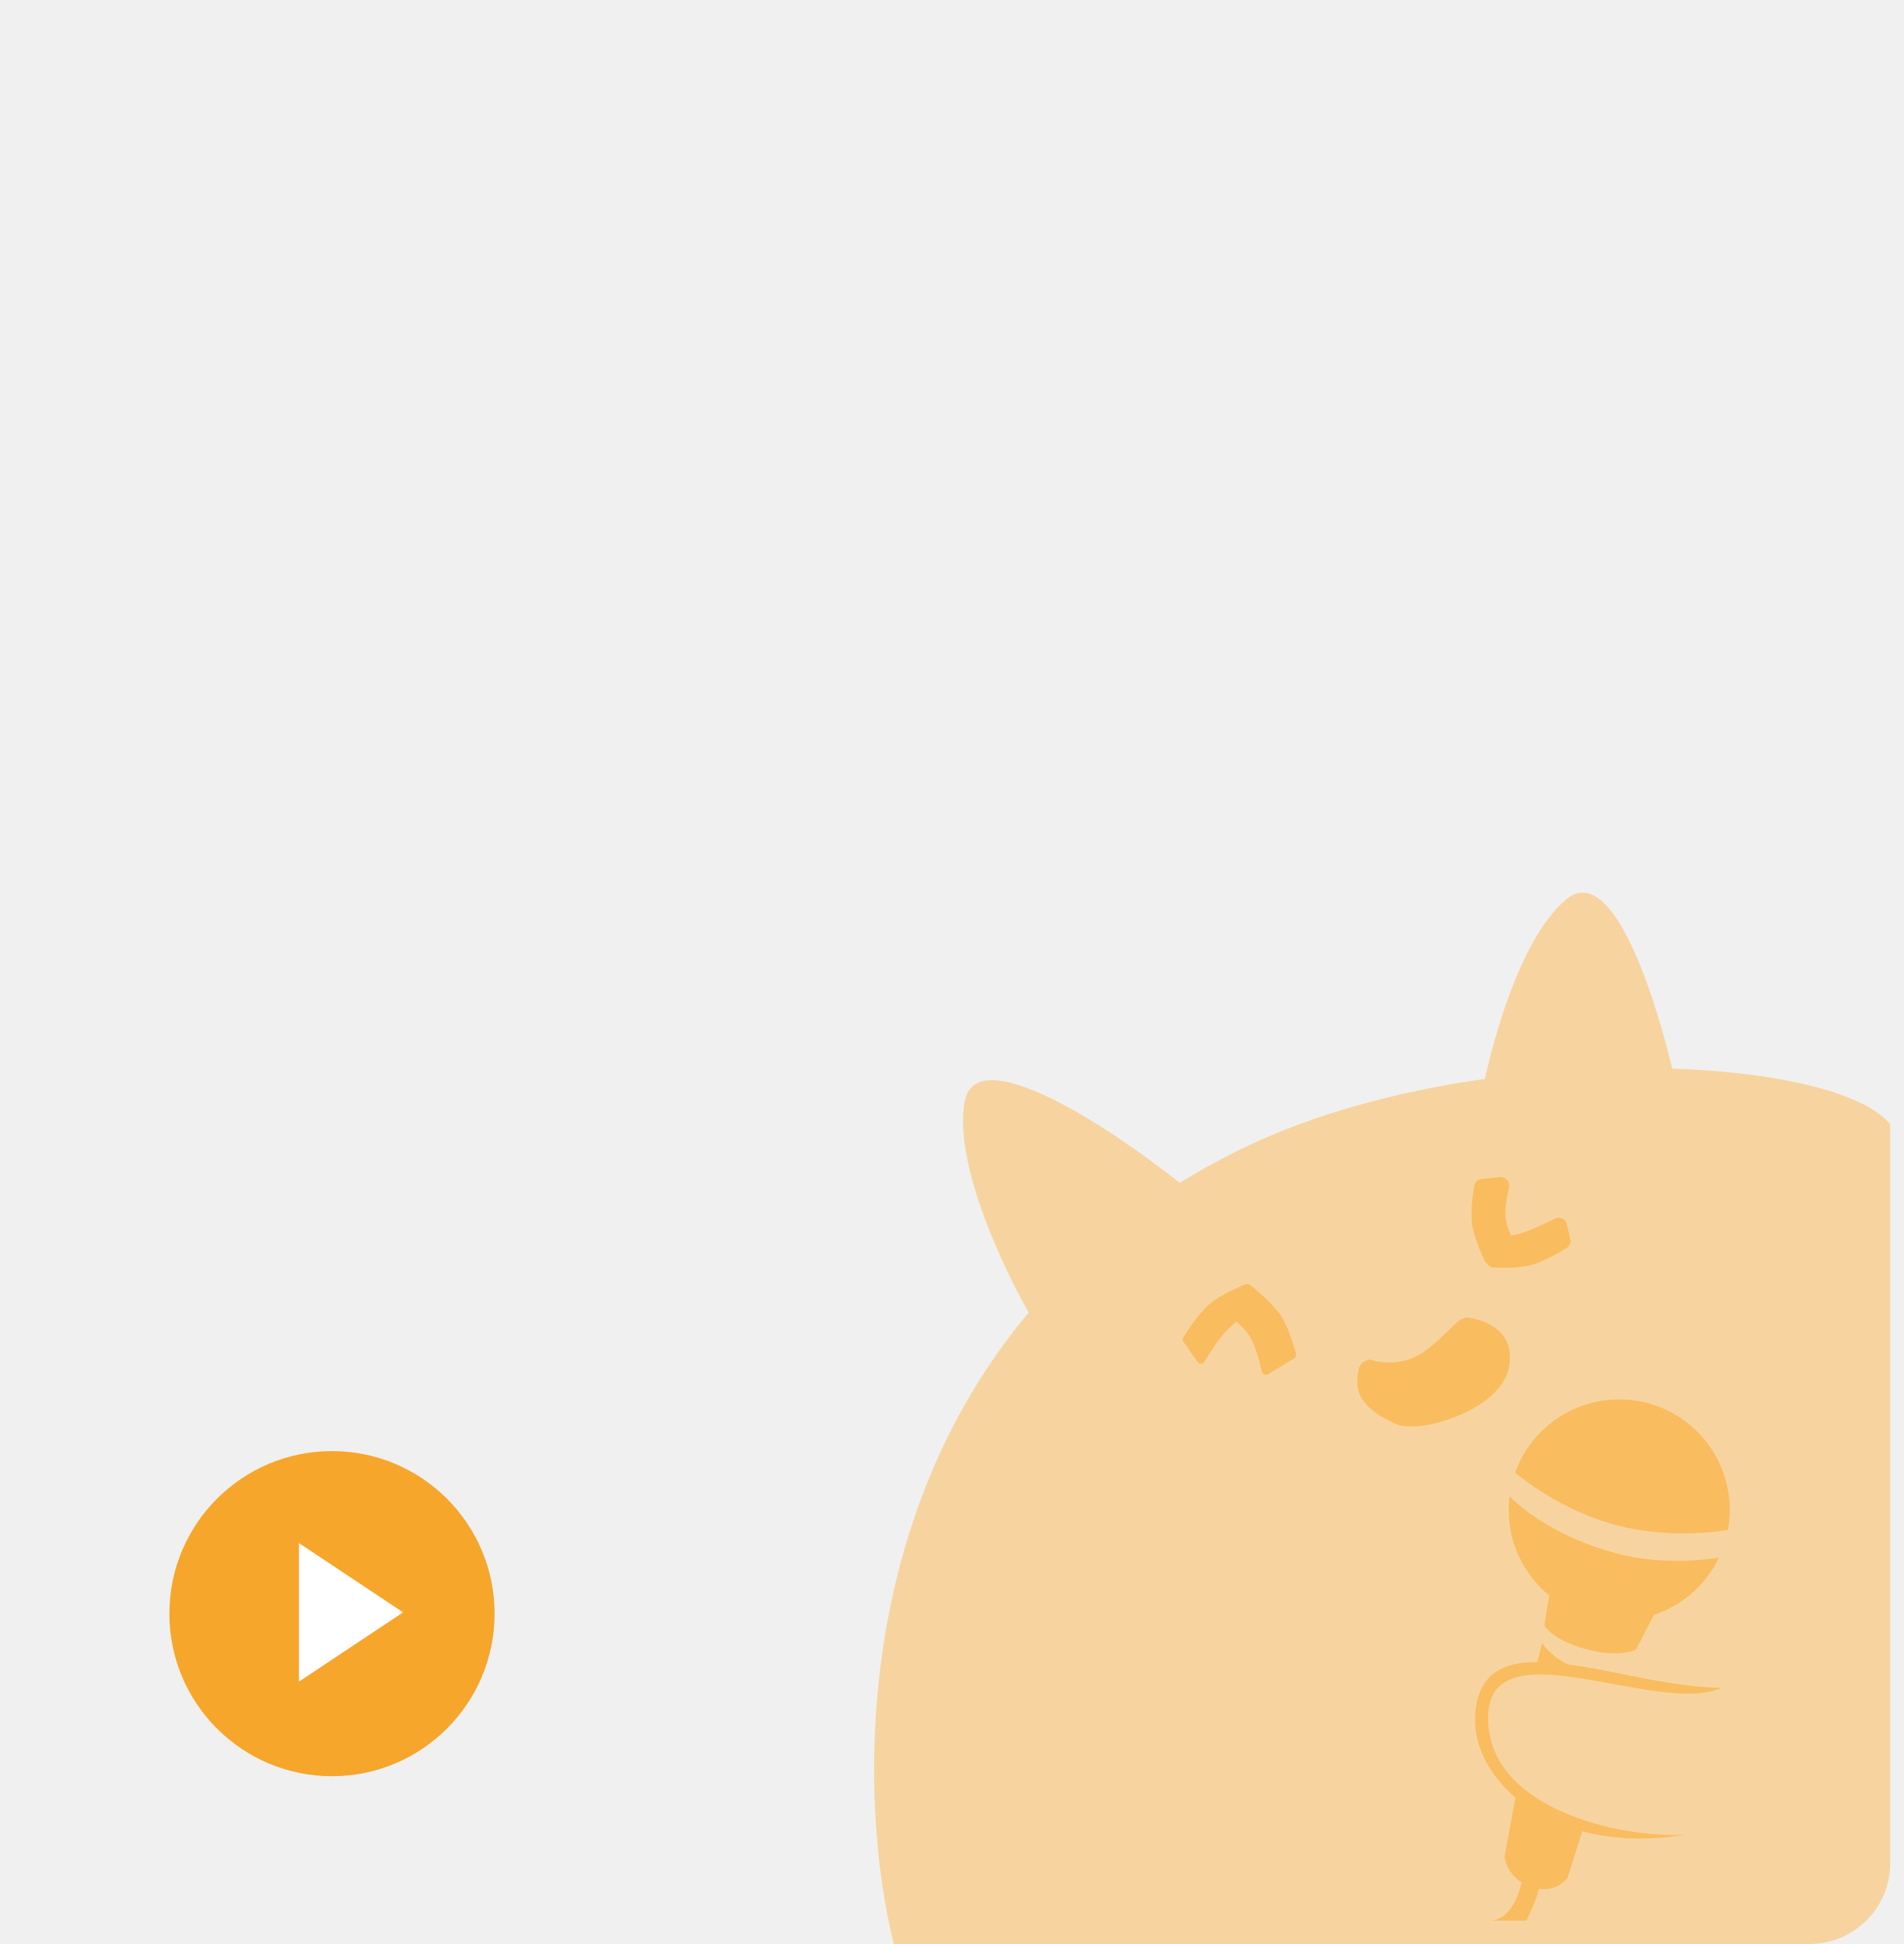
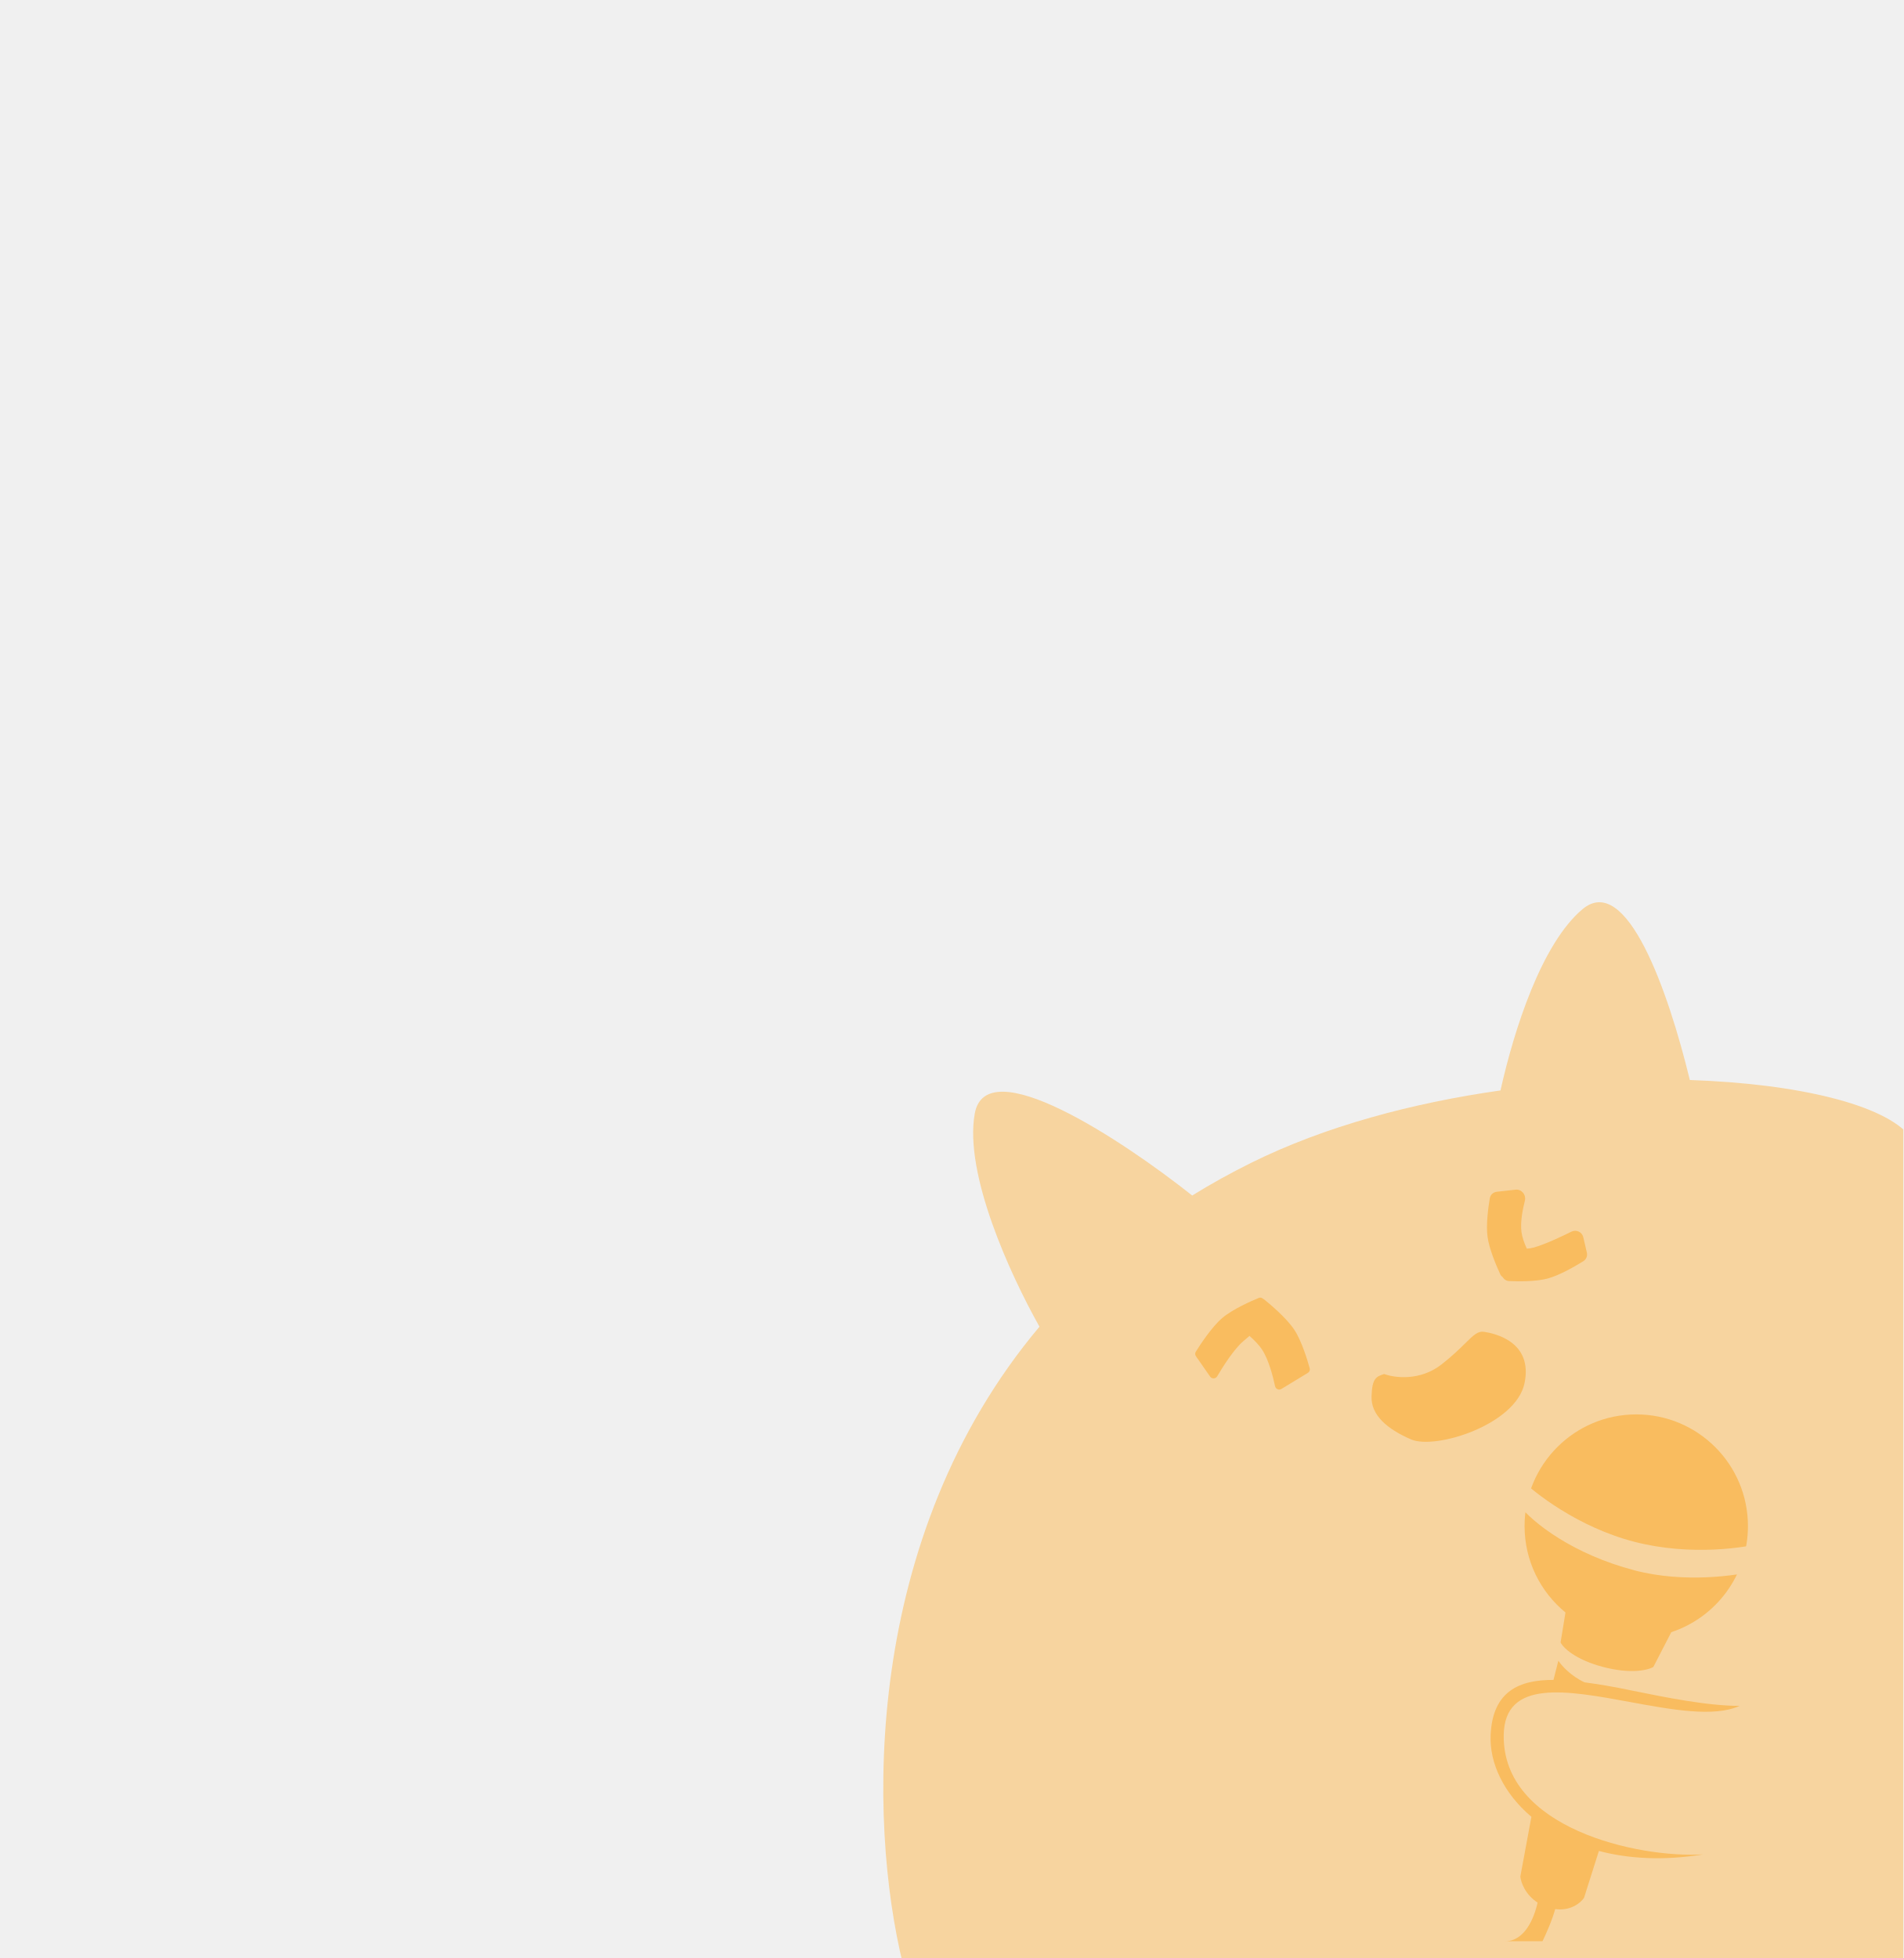
- <svg xmlns="http://www.w3.org/2000/svg" width="281" height="287" viewBox="0 0 281 287" fill="none">
-   <circle cx="49" cy="238.23" r="24" fill="#F7A62C" />
-   <path d="M59.498 238.038L44.124 248.264V227.812L59.498 238.038Z" fill="white" />
-   <path fill-rule="evenodd" clip-rule="evenodd" d="M219.166 159.279C221.16 150.368 225.174 137.824 231.145 132.804C237.585 127.391 243.678 144.781 246.825 157.757C262.68 158.291 275.29 161.368 279 165.992V275.068C279 281.658 273.658 287 267.068 287H131.912C126.72 265.969 125.958 224.574 151.83 193.785C147.468 186.019 140.821 171.421 142.373 162.678C144.025 153.364 163.827 166.452 174.137 174.625C176.858 172.943 179.731 171.345 182.764 169.843C193.593 164.48 206.428 161.082 219.166 159.279Z" fill="#F7D49F" />
-   <path fill-rule="evenodd" clip-rule="evenodd" d="M219.121 186.102C219.208 186.292 219.341 186.447 219.503 186.56C219.695 186.888 220.04 187.109 220.437 187.125C221.779 187.182 224.322 187.212 226.04 186.755C227.804 186.287 230.133 184.925 231.277 184.214C231.699 183.952 231.897 183.45 231.784 182.966L231.26 180.712C231.083 179.949 230.23 179.557 229.529 179.906C228.001 180.664 225.546 181.819 223.97 182.238C223.659 182.32 223.337 182.368 223.012 182.389C222.642 181.579 222.339 180.728 222.234 179.96C222.043 178.567 222.388 176.731 222.729 175.383C222.944 174.531 222.251 173.675 221.377 173.772L218.624 174.079C218.111 174.136 217.693 174.517 217.607 175.027C217.386 176.34 217.034 178.893 217.278 180.671C217.521 182.441 218.548 184.855 219.121 186.102ZM174.679 198.093C174.545 197.901 174.536 197.65 174.659 197.451C175.234 196.524 176.957 193.858 178.52 192.524C180.061 191.211 182.84 190.004 183.862 189.585C184.084 189.494 184.336 189.551 184.501 189.722C184.557 189.743 184.61 189.774 184.659 189.813C185.528 190.516 187.928 192.531 189.049 194.232C190.158 195.914 191.01 198.801 191.305 199.878C191.374 200.13 191.265 200.393 191.042 200.528L187.163 202.886C186.802 203.105 186.33 202.892 186.242 202.48C185.959 201.156 185.324 198.62 184.335 197.12C183.895 196.453 183.221 195.763 182.506 195.132C182.189 195.404 181.88 195.668 181.592 195.914C180.205 197.096 178.577 199.696 177.787 201.036C177.562 201.417 177.011 201.443 176.758 201.08L174.679 198.093ZM222.066 274.108L223.683 265.377C219.654 261.959 217.544 257.556 217.727 253.429C218.014 246.989 221.959 245.364 226.907 245.379L227.622 242.574C228.099 243.309 229.442 244.798 231.436 245.733C232.464 245.869 233.501 246.032 234.528 246.198C235.575 246.368 236.98 246.654 238.599 246.983L238.599 246.983C243.15 247.908 249.387 249.176 254.093 249.176C250.367 250.869 244.18 249.731 238.068 248.606C228.832 246.906 219.769 245.238 219.641 253.429C219.429 267.039 239.207 271.434 248.777 270.867C242.988 271.811 237.869 271.508 233.542 270.364L231.371 277.21C230.876 277.954 229.412 279.16 227.159 278.856C226.718 280.475 225.81 282.523 225.303 283.552H219.842C222.656 283.551 224.063 280.287 224.589 277.905C222.804 276.756 222.159 274.993 222.066 274.108ZM202.181 200.696C203.662 201.258 207.411 201.765 210.565 199.293C212.152 198.049 213.22 196.997 214.03 196.2C215.23 195.018 215.862 194.396 216.776 194.536C218.307 194.77 223.943 195.968 222.678 202.041C221.413 208.115 209.659 211.8 206.091 210.247C202.524 208.694 200.26 206.669 200.333 203.994C200.407 201.319 201.004 201.076 202.181 200.696ZM228.661 235.532L227.945 239.903C228.3 240.645 230.036 242.4 234.14 243.484C238.245 244.569 240.755 243.936 241.497 243.484L244.116 238.406C250.619 236.26 255.312 230.134 255.312 222.912C255.312 213.902 248.008 206.598 238.999 206.598C229.989 206.598 222.685 213.902 222.685 222.912C222.685 227.998 225.013 232.54 228.661 235.532Z" fill="#F9BC5F" />
-   <path d="M238.771 225.219C230.55 223.108 224.05 218.044 221.828 215.775C221.134 216.238 220.162 217.691 221.828 219.802C223.911 222.441 229.744 227.023 238.771 229.384C245.993 231.273 253.723 230.171 256.685 229.384L258.074 225.219C255.065 226.098 246.992 227.329 238.771 225.219Z" fill="#F7D49F" />
+ <svg xmlns="http://www.w3.org/2000/svg" width="278" height="286" viewBox="0 0 278 286" fill="none">
+   <g clip-path="url(#clip0_33_43581)">
+     <path fill-rule="evenodd" clip-rule="evenodd" d="M219.166 159.279C221.16 150.368 225.174 137.824 231.145 132.804C237.585 127.39 243.678 144.781 246.825 157.757C262.68 158.29 275.29 161.367 279 165.992V287H131.912C126.72 265.969 125.958 224.574 151.83 193.784C147.468 186.018 140.821 171.421 142.373 162.677C144.025 153.364 163.827 166.452 174.137 174.625C176.858 172.942 179.731 171.345 182.764 169.843C193.593 164.48 206.428 161.082 219.166 159.279Z" fill="#F7D49F" />
+     <path fill-rule="evenodd" clip-rule="evenodd" d="M219.121 186.102C219.208 186.292 219.341 186.447 219.503 186.559C219.695 186.887 220.04 187.108 220.437 187.125C221.779 187.182 224.322 187.212 226.04 186.755C227.804 186.287 230.133 184.925 231.277 184.213C231.699 183.951 231.897 183.45 231.784 182.966L231.26 180.712C231.083 179.949 230.23 179.557 229.529 179.905C228.001 180.664 225.546 181.818 223.97 182.237C223.659 182.32 223.337 182.368 223.012 182.389C222.642 181.579 222.339 180.728 222.234 179.96C222.043 178.567 222.388 176.731 222.729 175.383C222.944 174.53 222.251 173.675 221.377 173.772L218.624 174.078C218.111 174.136 217.693 174.517 217.607 175.026C217.386 176.34 217.034 178.892 217.278 180.671C217.521 182.441 218.548 184.855 219.121 186.102ZM174.679 198.092C174.545 197.9 174.536 197.649 174.659 197.451C175.234 196.524 176.957 193.858 178.52 192.524C180.061 191.211 182.84 190.004 183.862 189.585C184.084 189.493 184.336 189.551 184.501 189.722C184.557 189.743 184.61 189.773 184.659 189.812C185.528 190.516 187.928 192.531 189.049 194.231C190.158 195.914 191.01 198.8 191.305 199.878C191.374 200.13 191.265 200.393 191.042 200.528L187.163 202.885C186.802 203.105 186.33 202.892 186.242 202.479C185.959 201.155 185.324 198.619 184.335 197.12C183.895 196.452 183.221 195.763 182.506 195.132C182.189 195.403 181.88 195.668 181.592 195.913C180.205 197.096 178.577 199.696 177.787 201.036C177.562 201.417 177.011 201.443 176.758 201.08L174.679 198.092ZM222.066 274.108L223.683 265.377C219.654 261.959 217.544 257.555 217.727 253.429C218.014 246.989 221.959 245.364 226.907 245.379L227.622 242.574C228.099 243.309 229.442 244.797 231.436 245.733C232.464 245.869 233.501 246.032 234.528 246.198C235.575 246.368 236.98 246.653 238.599 246.982L238.599 246.982C243.15 247.908 249.387 249.175 254.093 249.175C250.367 250.869 244.18 249.73 238.068 248.606C228.832 246.906 219.769 245.238 219.641 253.429C219.429 267.039 239.207 271.434 248.777 270.867C242.988 271.811 237.869 271.507 233.542 270.364L231.371 277.21C230.876 277.954 229.412 279.16 227.159 278.855C226.718 280.475 225.81 282.523 225.303 283.552H219.842C222.656 283.551 224.063 280.286 224.589 277.904C222.804 276.755 222.159 274.993 222.066 274.108ZM202.181 200.696C203.662 201.258 207.411 201.765 210.565 199.293C212.152 198.048 213.22 196.997 214.03 196.2C215.23 195.018 215.862 194.396 216.776 194.535C218.307 194.77 223.943 195.968 222.678 202.041C221.413 208.114 209.659 211.799 206.091 210.246C202.524 208.693 200.26 206.668 200.333 203.994C200.407 201.319 201.004 201.076 202.181 200.696ZM228.661 235.531L227.945 239.903C228.3 240.645 230.036 242.4 234.14 243.484C238.245 244.568 240.755 243.936 241.497 243.484L244.116 238.406C250.619 236.26 255.312 230.134 255.312 222.911C255.312 213.902 248.008 206.598 238.999 206.598C229.989 206.598 222.685 213.902 222.685 222.911C222.685 227.997 225.013 232.54 228.661 235.531Z" fill="#F9BC5F" />
+     <path d="M238.771 225.218C230.55 223.108 224.05 218.043 221.828 215.775C221.134 216.238 220.162 217.691 221.828 219.802C223.911 222.44 229.744 227.023 238.771 229.384C245.993 231.273 253.723 230.171 256.685 229.384L258.074 225.218C255.065 226.098 246.992 227.329 238.771 225.218Z" fill="#F7D49F" />
+   </g>
+   <defs>
+     <clipPath id="clip0_33_43581">
+       <rect width="278" height="286" fill="white" />
+     </clipPath>
+   </defs>
</svg>
